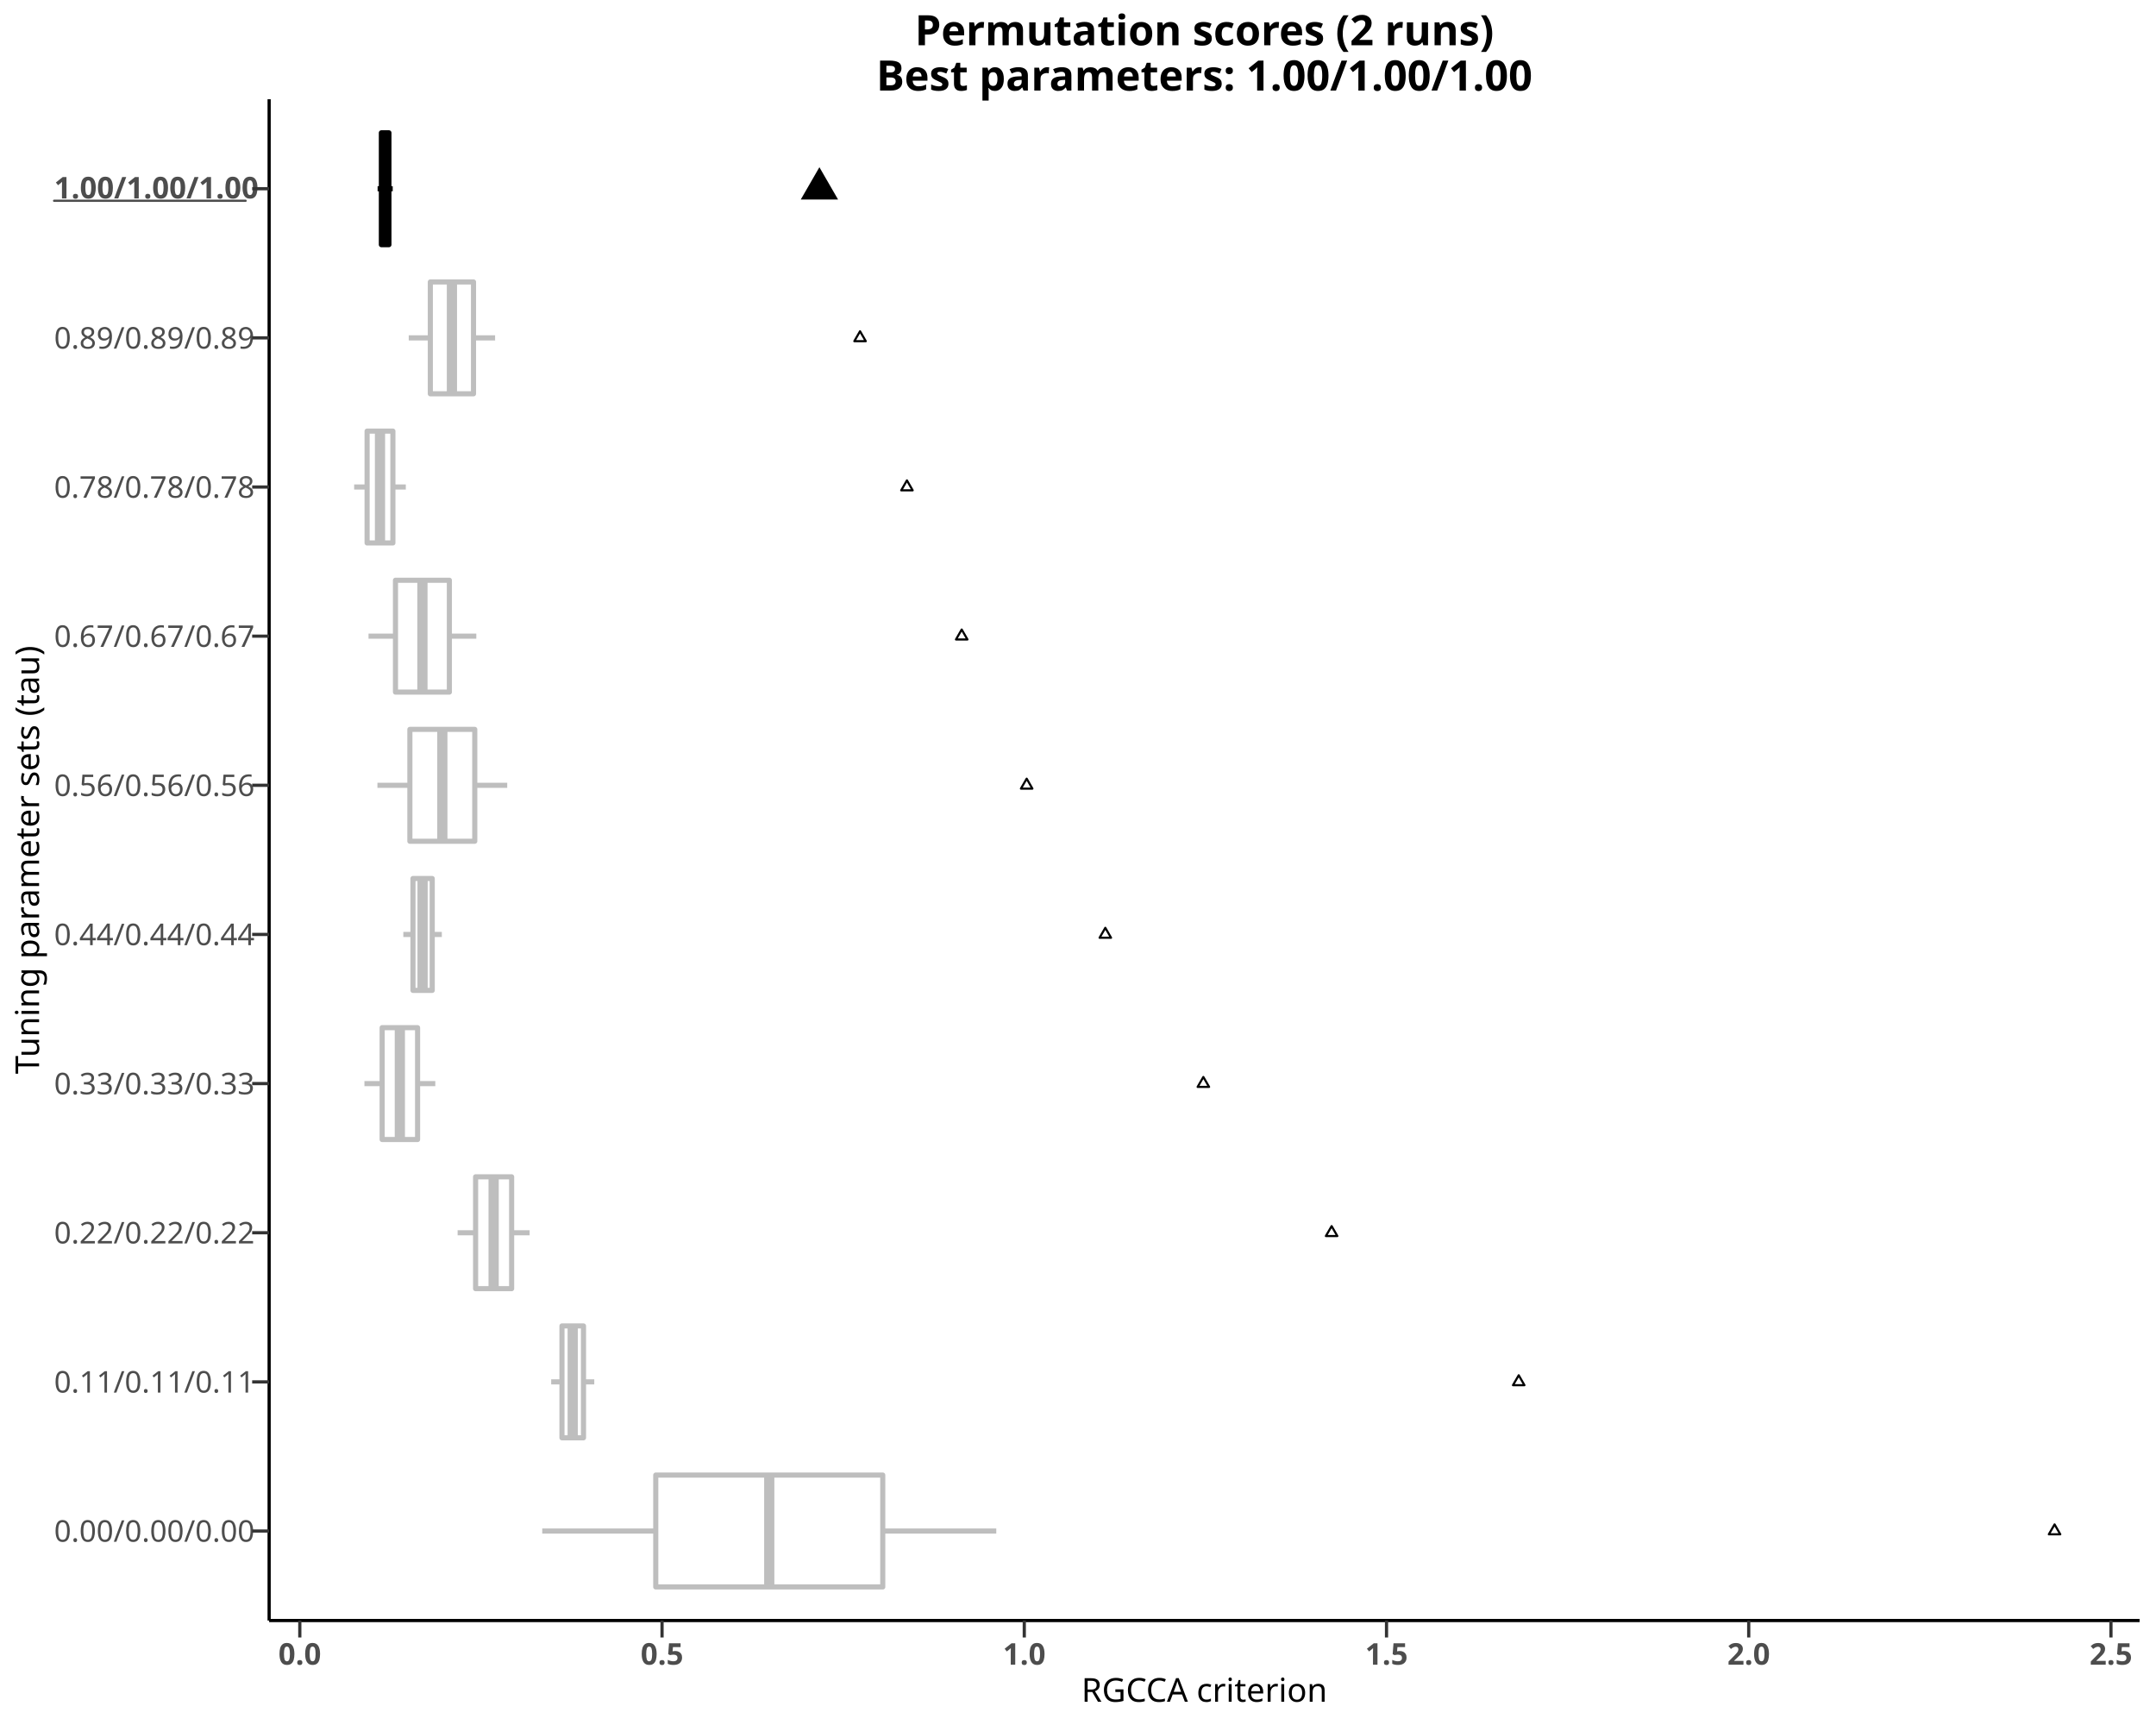
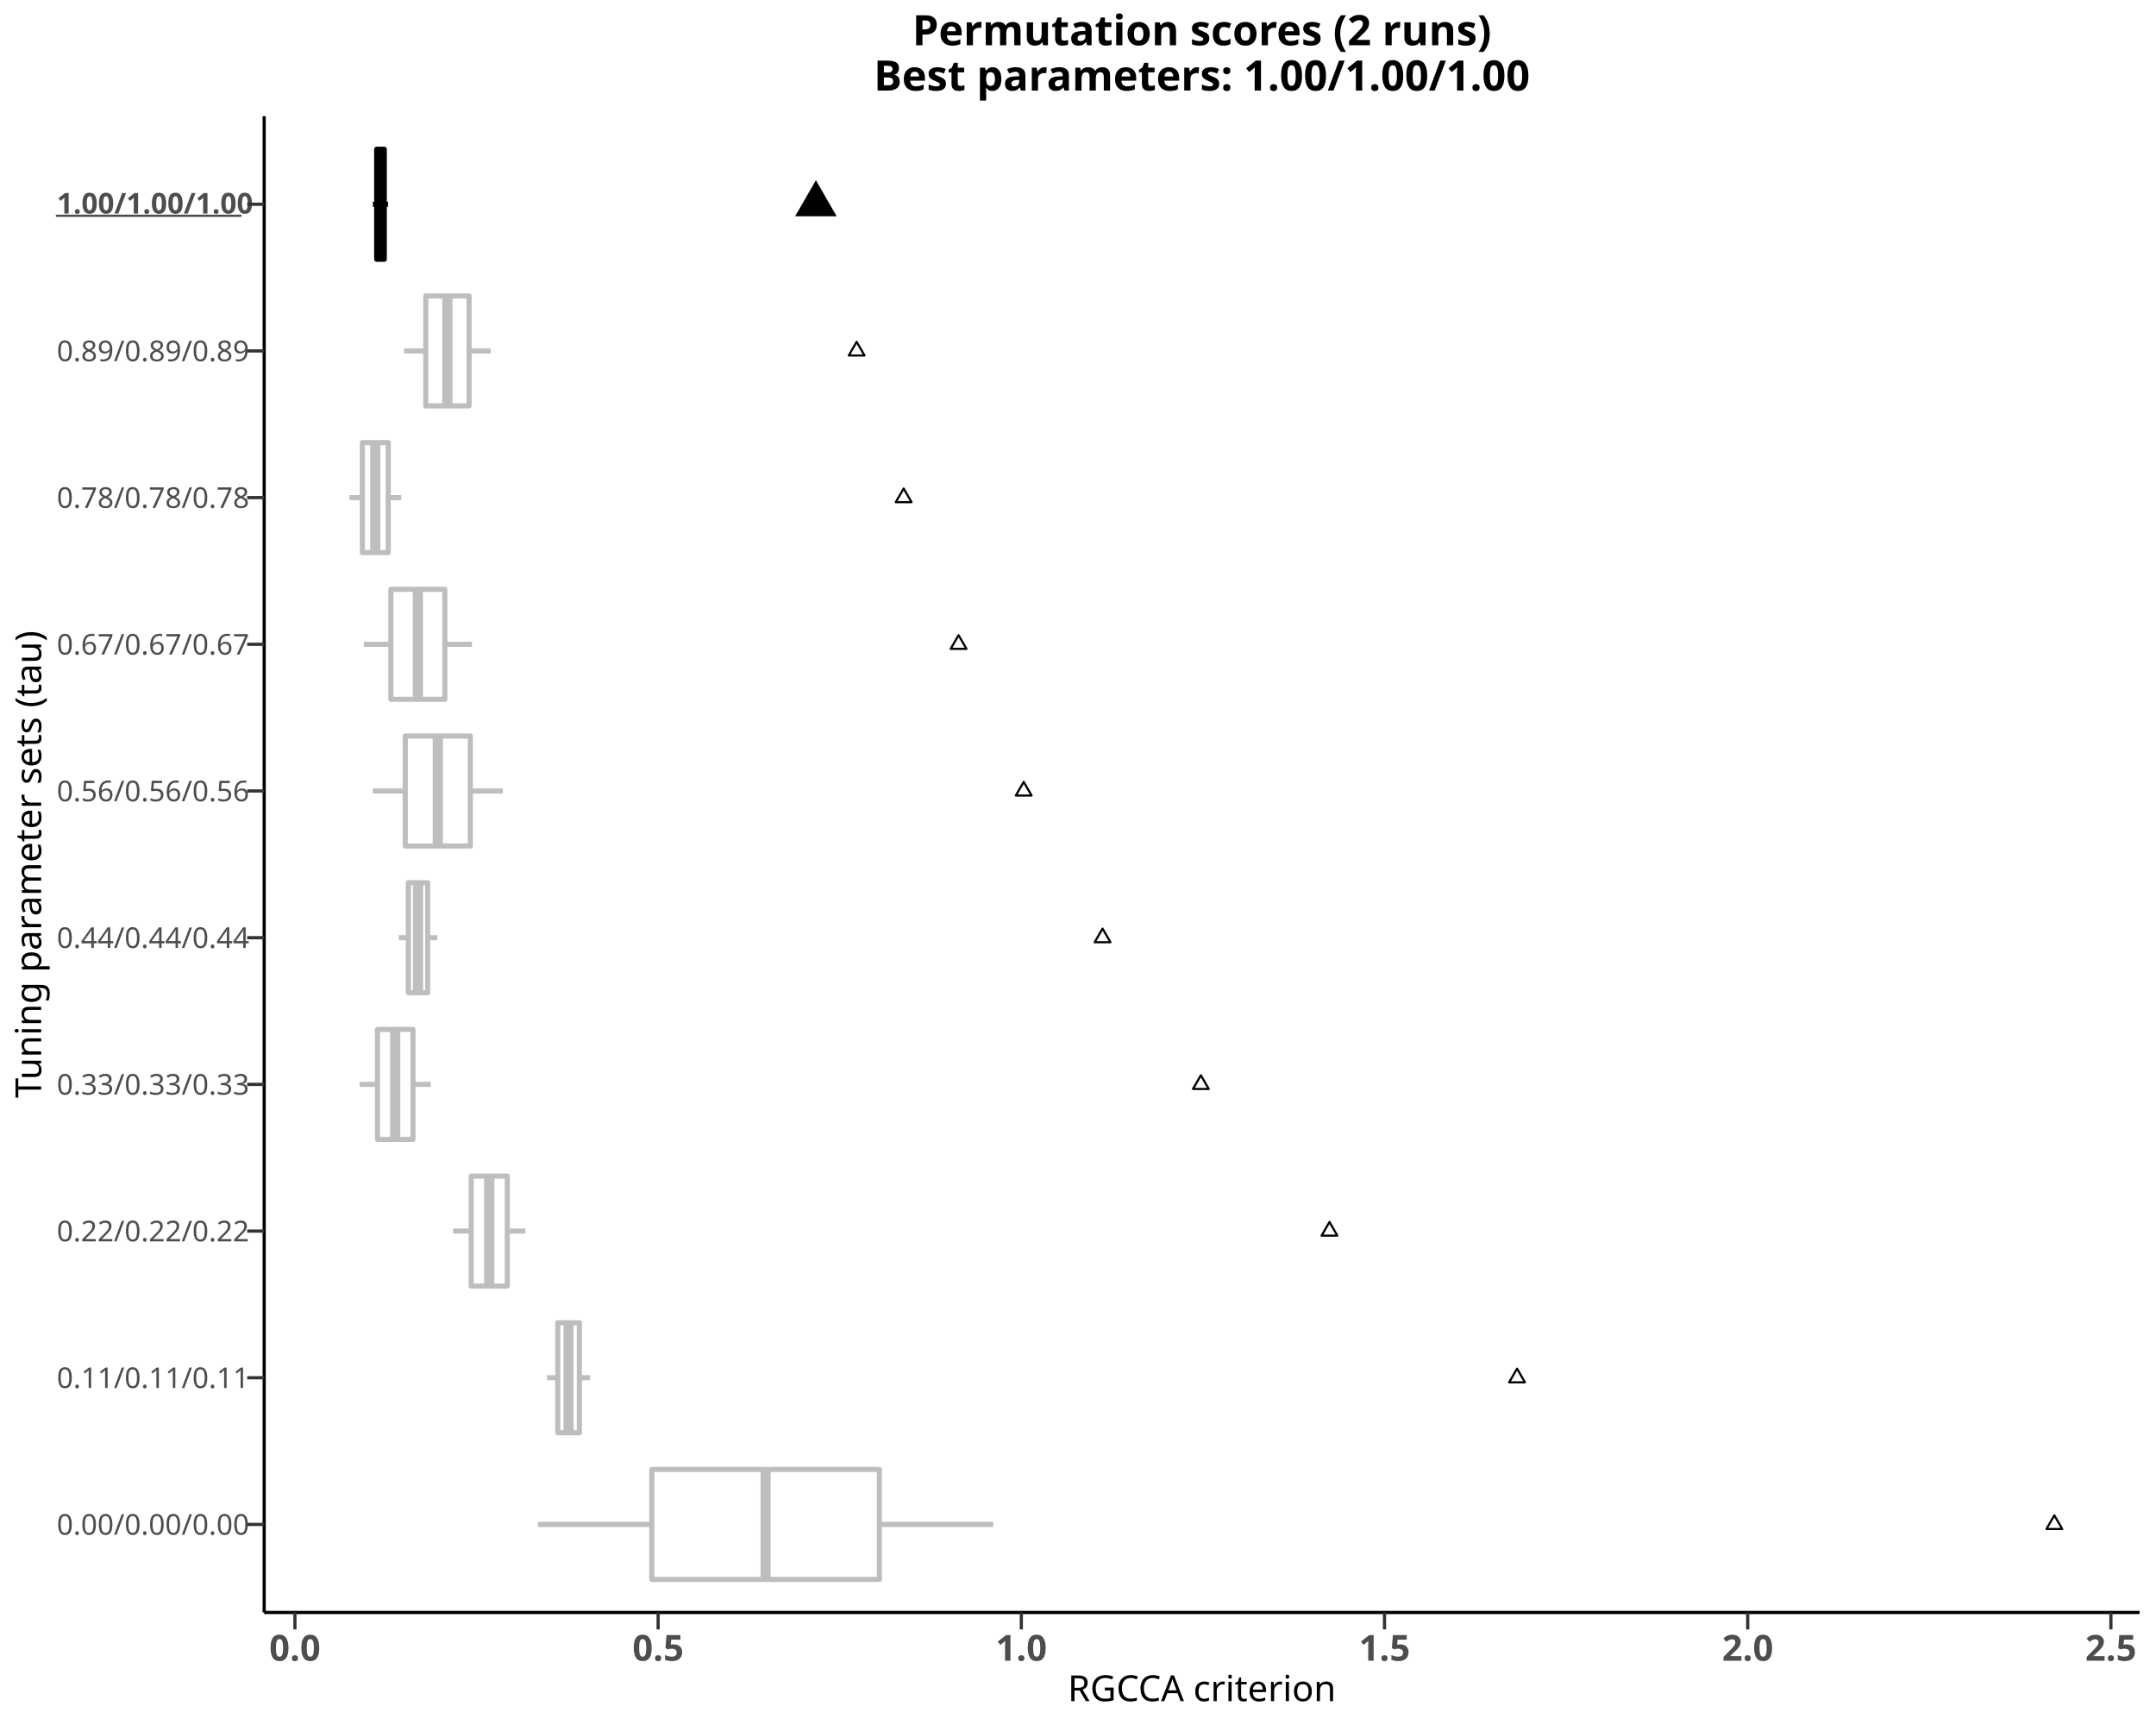
<svg xmlns="http://www.w3.org/2000/svg" class="svglite" data-engine-version="2.0" width="720.00pt" height="576.00pt" viewBox="0 0 720.00 576.00">
  <defs>
    <style type="text/css">
    .svglite line, .svglite polyline, .svglite polygon, .svglite path, .svglite rect, .svglite circle {
      fill: none;
      stroke: #000000;
      stroke-linecap: round;
      stroke-linejoin: round;
      stroke-miterlimit: 10.00;
    }
  </style>
  </defs>
  <rect width="100%" height="100%" style="stroke: none; fill: #FFFFFF;" />
  <defs>
    <clipPath id="cpMC4wMHw3MjAuMDB8MC4wMHw1NzYuMDA=">
      <rect x="0.00" y="0.00" width="720.00" height="576.00" />
    </clipPath>
  </defs>
  <g clip-path="url(#cpMC4wMHw3MjAuMDB8MC4wMHw1NzYuMDA=)">
    <rect x="0.00" y="0.00" width="720.00" height="576.00" style="stroke-width: 1.07; stroke: #FFFFFF; fill: #FFFFFF;" />
  </g>
  <defs>
-     <clipPath id="cpODkuODh8NzE0LjUyfDMzLjE0fDU0MS4xMQ==">
-       <rect x="89.88" y="33.14" width="624.64" height="507.97" />
+     <clipPath id="cpODguMjJ8NzE0LjUyfDM4LjgxfDUzOC40Mg==">
+       <rect x="88.22" y="38.81" width="626.30" height="499.61" />
    </clipPath>
  </defs>
-   <g clip-path="url(#cpODkuODh8NzE0LjUyfDMzLjE0fDU0MS4xMQ==)">
-     <rect x="89.88" y="33.14" width="624.64" height="507.97" style="stroke-width: 1.07; stroke: none; fill: #FFFFFF;" />
-     <line x1="294.80" y1="511.23" x2="332.71" y2="511.23" style="stroke-width: 1.71; stroke: #BEBEBE; stroke-linecap: butt;" />
-     <line x1="218.99" y1="511.23" x2="181.08" y2="511.23" style="stroke-width: 1.71; stroke: #BEBEBE; stroke-linecap: butt;" />
-     <polygon points="294.80,529.90 218.99,529.90 218.99,492.55 294.80,492.55 294.80,529.90 " style="stroke-width: 1.71; stroke: #BEBEBE; fill: #FFFFFF;" />
-     <line x1="256.89" y1="529.90" x2="256.89" y2="492.55" style="stroke-width: 3.41; stroke: #BEBEBE; stroke-linecap: butt;" />
-     <line x1="194.86" y1="461.43" x2="198.46" y2="461.43" style="stroke-width: 1.71; stroke: #BEBEBE; stroke-linecap: butt;" />
-     <line x1="187.67" y1="461.43" x2="184.07" y2="461.43" style="stroke-width: 1.71; stroke: #BEBEBE; stroke-linecap: butt;" />
-     <polygon points="194.86,480.10 187.67,480.10 187.67,442.75 194.86,442.75 194.86,480.10 " style="stroke-width: 1.71; stroke: #BEBEBE; fill: #FFFFFF;" />
-     <line x1="191.26" y1="480.10" x2="191.26" y2="442.75" style="stroke-width: 3.41; stroke: #BEBEBE; stroke-linecap: butt;" />
-     <line x1="170.86" y1="411.63" x2="176.87" y2="411.63" style="stroke-width: 1.71; stroke: #BEBEBE; stroke-linecap: butt;" />
-     <line x1="158.83" y1="411.63" x2="152.82" y2="411.63" style="stroke-width: 1.71; stroke: #BEBEBE; stroke-linecap: butt;" />
-     <polygon points="170.86,430.30 158.83,430.30 158.83,392.95 170.86,392.95 170.86,430.30 " style="stroke-width: 1.71; stroke: #BEBEBE; fill: #FFFFFF;" />
-     <line x1="164.85" y1="430.30" x2="164.85" y2="392.95" style="stroke-width: 3.41; stroke: #BEBEBE; stroke-linecap: butt;" />
-     <line x1="139.45" y1="361.83" x2="145.37" y2="361.83" style="stroke-width: 1.71; stroke: #BEBEBE; stroke-linecap: butt;" />
-     <line x1="127.62" y1="361.83" x2="121.70" y2="361.83" style="stroke-width: 1.71; stroke: #BEBEBE; stroke-linecap: butt;" />
-     <polygon points="139.45,380.50 127.62,380.50 127.62,343.15 139.45,343.15 139.45,380.50 " style="stroke-width: 1.71; stroke: #BEBEBE; fill: #FFFFFF;" />
-     <line x1="133.53" y1="380.50" x2="133.53" y2="343.15" style="stroke-width: 3.41; stroke: #BEBEBE; stroke-linecap: butt;" />
-     <line x1="144.34" y1="312.02" x2="147.55" y2="312.02" style="stroke-width: 1.71; stroke: #BEBEBE; stroke-linecap: butt;" />
-     <line x1="137.91" y1="312.02" x2="134.69" y2="312.02" style="stroke-width: 1.71; stroke: #BEBEBE; stroke-linecap: butt;" />
-     <polygon points="144.34,330.70 137.91,330.70 137.91,293.35 144.34,293.35 144.34,330.70 " style="stroke-width: 1.71; stroke: #BEBEBE; fill: #FFFFFF;" />
-     <line x1="141.12" y1="330.70" x2="141.12" y2="293.35" style="stroke-width: 3.41; stroke: #BEBEBE; stroke-linecap: butt;" />
-     <line x1="158.55" y1="262.22" x2="169.39" y2="262.22" style="stroke-width: 1.71; stroke: #BEBEBE; stroke-linecap: butt;" />
-     <line x1="136.88" y1="262.22" x2="126.04" y2="262.22" style="stroke-width: 1.71; stroke: #BEBEBE; stroke-linecap: butt;" />
-     <polygon points="158.55,280.90 136.88,280.90 136.88,243.55 158.55,243.55 158.55,280.90 " style="stroke-width: 1.71; stroke: #BEBEBE; fill: #FFFFFF;" />
-     <line x1="147.72" y1="280.90" x2="147.72" y2="243.55" style="stroke-width: 3.41; stroke: #BEBEBE; stroke-linecap: butt;" />
-     <line x1="150.07" y1="212.42" x2="159.07" y2="212.42" style="stroke-width: 1.71; stroke: #BEBEBE; stroke-linecap: butt;" />
-     <line x1="132.07" y1="212.42" x2="123.07" y2="212.42" style="stroke-width: 1.71; stroke: #BEBEBE; stroke-linecap: butt;" />
-     <polygon points="150.07,231.10 132.07,231.10 132.07,193.75 150.07,193.75 150.07,231.10 " style="stroke-width: 1.71; stroke: #BEBEBE; fill: #FFFFFF;" />
-     <line x1="141.07" y1="231.10" x2="141.07" y2="193.75" style="stroke-width: 3.41; stroke: #BEBEBE; stroke-linecap: butt;" />
-     <line x1="131.21" y1="162.62" x2="135.52" y2="162.62" style="stroke-width: 1.71; stroke: #BEBEBE; stroke-linecap: butt;" />
-     <line x1="122.59" y1="162.62" x2="118.27" y2="162.62" style="stroke-width: 1.71; stroke: #BEBEBE; stroke-linecap: butt;" />
-     <polygon points="131.21,181.30 122.59,181.30 122.59,143.95 131.21,143.95 131.21,181.30 " style="stroke-width: 1.71; stroke: #BEBEBE; fill: #FFFFFF;" />
-     <line x1="126.90" y1="181.30" x2="126.90" y2="143.95" style="stroke-width: 3.41; stroke: #BEBEBE; stroke-linecap: butt;" />
-     <line x1="158.13" y1="112.82" x2="165.34" y2="112.82" style="stroke-width: 1.71; stroke: #BEBEBE; stroke-linecap: butt;" />
-     <line x1="143.71" y1="112.82" x2="136.50" y2="112.82" style="stroke-width: 1.71; stroke: #BEBEBE; stroke-linecap: butt;" />
-     <polygon points="158.13,131.50 143.71,131.50 143.71,94.15 158.13,94.15 158.13,131.50 " style="stroke-width: 1.71; stroke: #BEBEBE; fill: #FFFFFF;" />
-     <line x1="150.92" y1="131.50" x2="150.92" y2="94.15" style="stroke-width: 3.41; stroke: #BEBEBE; stroke-linecap: butt;" />
-     <line x1="129.88" y1="63.02" x2="131.15" y2="63.02" style="stroke-width: 1.71; stroke-linecap: butt;" />
-     <line x1="127.36" y1="63.02" x2="126.10" y2="63.02" style="stroke-width: 1.71; stroke-linecap: butt;" />
-     <polygon points="129.88,81.70 127.36,81.70 127.36,44.35 129.88,44.35 129.88,81.70 " style="stroke-width: 1.71; fill: #FFFFFF;" />
-     <line x1="128.62" y1="81.70" x2="128.62" y2="44.35" style="stroke-width: 3.41; stroke-linecap: butt;" />
-     <polygon points="273.64,55.83 279.87,66.62 267.42,66.62 " style="stroke-width: 0.71; stroke: none; fill: #000000;" />
-     <polygon points="287.21,110.61 289.13,113.93 285.30,113.93 " style="stroke-width: 0.71; fill: none;" />
-     <polygon points="302.87,160.41 304.79,163.73 300.96,163.73 " style="stroke-width: 0.71; fill: none;" />
-     <polygon points="321.16,210.21 323.08,213.53 319.25,213.53 " style="stroke-width: 0.71; fill: none;" />
-     <polygon points="342.86,260.01 344.77,263.33 340.94,263.33 " style="stroke-width: 0.71; fill: none;" />
-     <polygon points="369.12,309.81 371.04,313.13 367.21,313.13 " style="stroke-width: 0.71; fill: none;" />
-     <polygon points="401.86,359.62 403.78,362.93 399.95,362.93 " style="stroke-width: 0.71; fill: none;" />
-     <polygon points="444.70,409.42 446.61,412.73 442.78,412.73 " style="stroke-width: 0.71; fill: none;" />
-     <polygon points="507.18,459.22 509.09,462.53 505.26,462.53 " style="stroke-width: 0.71; fill: none;" />
-     <polygon points="686.13,509.02 688.04,512.33 684.21,512.33 " style="stroke-width: 0.71; fill: none;" />
+   <g clip-path="url(#cpODguMjJ8NzE0LjUyfDM4LjgxfDUzOC40Mg==)">
+     <rect x="88.22" y="38.81" width="626.30" height="499.61" style="stroke-width: 1.07; stroke: none; fill: #FFFFFF;" />
+     <line x1="293.68" y1="509.03" x2="331.69" y2="509.03" style="stroke-width: 1.71; stroke: #BEBEBE; stroke-linecap: butt;" />
+     <line x1="217.67" y1="509.03" x2="179.66" y2="509.03" style="stroke-width: 1.71; stroke: #BEBEBE; stroke-linecap: butt;" />
+     <polygon points="293.68,527.40 217.67,527.40 217.67,490.66 293.68,490.66 293.68,527.40 " style="stroke-width: 1.71; stroke: #BEBEBE; fill: #FFFFFF;" />
+     <line x1="255.68" y1="527.40" x2="255.68" y2="490.66" style="stroke-width: 3.41; stroke: #BEBEBE; stroke-linecap: butt;" />
+     <line x1="193.48" y1="460.05" x2="197.08" y2="460.05" style="stroke-width: 1.71; stroke: #BEBEBE; stroke-linecap: butt;" />
+     <line x1="186.27" y1="460.05" x2="182.66" y2="460.05" style="stroke-width: 1.71; stroke: #BEBEBE; stroke-linecap: butt;" />
+     <polygon points="193.48,478.42 186.27,478.42 186.27,441.68 193.48,441.68 193.48,478.42 " style="stroke-width: 1.71; stroke: #BEBEBE; fill: #FFFFFF;" />
+     <line x1="189.87" y1="478.42" x2="189.87" y2="441.68" style="stroke-width: 3.41; stroke: #BEBEBE; stroke-linecap: butt;" />
+     <line x1="169.41" y1="411.07" x2="175.44" y2="411.07" style="stroke-width: 1.71; stroke: #BEBEBE; stroke-linecap: butt;" />
+     <line x1="157.35" y1="411.07" x2="151.32" y2="411.07" style="stroke-width: 1.71; stroke: #BEBEBE; stroke-linecap: butt;" />
+     <polygon points="169.41,429.44 157.35,429.44 157.35,392.70 169.41,392.70 169.41,429.44 " style="stroke-width: 1.71; stroke: #BEBEBE; fill: #FFFFFF;" />
+     <line x1="163.38" y1="429.44" x2="163.38" y2="392.70" style="stroke-width: 3.41; stroke: #BEBEBE; stroke-linecap: butt;" />
+     <line x1="137.92" y1="362.09" x2="143.85" y2="362.09" style="stroke-width: 1.71; stroke: #BEBEBE; stroke-linecap: butt;" />
+     <line x1="126.06" y1="362.09" x2="120.13" y2="362.09" style="stroke-width: 1.71; stroke: #BEBEBE; stroke-linecap: butt;" />
+     <polygon points="137.92,380.46 126.06,380.46 126.06,343.72 137.92,343.72 137.92,380.46 " style="stroke-width: 1.71; stroke: #BEBEBE; fill: #FFFFFF;" />
+     <line x1="131.99" y1="380.46" x2="131.99" y2="343.72" style="stroke-width: 3.41; stroke: #BEBEBE; stroke-linecap: butt;" />
+     <line x1="142.82" y1="313.11" x2="146.05" y2="313.11" style="stroke-width: 1.71; stroke: #BEBEBE; stroke-linecap: butt;" />
+     <line x1="136.37" y1="313.11" x2="133.15" y2="313.11" style="stroke-width: 1.71; stroke: #BEBEBE; stroke-linecap: butt;" />
+     <polygon points="142.82,331.47 136.37,331.47 136.37,294.74 142.82,294.74 142.82,331.47 " style="stroke-width: 1.71; stroke: #BEBEBE; fill: #FFFFFF;" />
+     <line x1="139.60" y1="331.47" x2="139.60" y2="294.74" style="stroke-width: 3.41; stroke: #BEBEBE; stroke-linecap: butt;" />
+     <line x1="157.07" y1="264.12" x2="167.94" y2="264.12" style="stroke-width: 1.71; stroke: #BEBEBE; stroke-linecap: butt;" />
+     <line x1="135.34" y1="264.12" x2="124.48" y2="264.12" style="stroke-width: 1.71; stroke: #BEBEBE; stroke-linecap: butt;" />
+     <polygon points="157.07,282.49 135.34,282.49 135.34,245.76 157.07,245.76 157.07,282.49 " style="stroke-width: 1.71; stroke: #BEBEBE; fill: #FFFFFF;" />
+     <line x1="146.21" y1="282.49" x2="146.21" y2="245.76" style="stroke-width: 3.41; stroke: #BEBEBE; stroke-linecap: butt;" />
+     <line x1="148.56" y1="215.14" x2="157.59" y2="215.14" style="stroke-width: 1.71; stroke: #BEBEBE; stroke-linecap: butt;" />
+     <line x1="130.52" y1="215.14" x2="121.49" y2="215.14" style="stroke-width: 1.71; stroke: #BEBEBE; stroke-linecap: butt;" />
+     <polygon points="148.56,233.51 130.52,233.51 130.52,196.78 148.56,196.78 148.56,233.51 " style="stroke-width: 1.71; stroke: #BEBEBE; fill: #FFFFFF;" />
+     <line x1="139.54" y1="233.51" x2="139.54" y2="196.78" style="stroke-width: 3.41; stroke: #BEBEBE; stroke-linecap: butt;" />
+     <line x1="129.66" y1="166.16" x2="133.98" y2="166.16" style="stroke-width: 1.71; stroke: #BEBEBE; stroke-linecap: butt;" />
+     <line x1="121.01" y1="166.16" x2="116.69" y2="166.16" style="stroke-width: 1.71; stroke: #BEBEBE; stroke-linecap: butt;" />
+     <polygon points="129.66,184.53 121.01,184.53 121.01,147.79 129.66,147.79 129.66,184.53 " style="stroke-width: 1.71; stroke: #BEBEBE; fill: #FFFFFF;" />
+     <line x1="125.33" y1="184.53" x2="125.33" y2="147.79" style="stroke-width: 3.41; stroke: #BEBEBE; stroke-linecap: butt;" />
+     <line x1="156.65" y1="117.18" x2="163.88" y2="117.18" style="stroke-width: 1.71; stroke: #BEBEBE; stroke-linecap: butt;" />
+     <line x1="142.19" y1="117.18" x2="134.96" y2="117.18" style="stroke-width: 1.71; stroke: #BEBEBE; stroke-linecap: butt;" />
+     <polygon points="156.65,135.55 142.19,135.55 142.19,98.81 156.65,98.81 156.65,135.55 " style="stroke-width: 1.71; stroke: #BEBEBE; fill: #FFFFFF;" />
+     <line x1="149.42" y1="135.55" x2="149.42" y2="98.81" style="stroke-width: 3.41; stroke: #BEBEBE; stroke-linecap: butt;" />
+     <line x1="128.33" y1="68.20" x2="129.59" y2="68.20" style="stroke-width: 1.71; stroke-linecap: butt;" />
+     <line x1="125.80" y1="68.20" x2="124.53" y2="68.20" style="stroke-width: 1.71; stroke-linecap: butt;" />
+     <polygon points="128.33,86.57 125.80,86.57 125.80,49.83 128.33,49.83 128.33,86.57 " style="stroke-width: 1.71; fill: #FFFFFF;" />
+     <line x1="127.06" y1="86.57" x2="127.06" y2="49.83" style="stroke-width: 3.41; stroke-linecap: butt;" />
+     <polygon points="272.47,60.18 279.41,72.21 265.53,72.21 " style="stroke-width: 0.71; stroke: none; fill: #000000;" />
+     <polygon points="286.08,114.14 288.71,118.70 283.45,118.70 " style="stroke-width: 0.71; fill: none;" />
+     <polygon points="301.78,163.12 304.41,167.68 299.14,167.68 " style="stroke-width: 0.71; fill: none;" />
+     <polygon points="320.11,212.10 322.75,216.66 317.48,216.66 " style="stroke-width: 0.71; fill: none;" />
+     <polygon points="341.87,261.08 344.50,265.64 339.23,265.64 " style="stroke-width: 0.71; fill: none;" />
+     <polygon points="368.20,310.07 370.84,314.63 365.57,314.63 " style="stroke-width: 0.71; fill: none;" />
+     <polygon points="401.03,359.05 403.66,363.61 398.40,363.61 " style="stroke-width: 0.71; fill: none;" />
+     <polygon points="443.98,408.03 446.61,412.59 441.35,412.59 " style="stroke-width: 0.71; fill: none;" />
+     <polygon points="506.63,457.01 509.26,461.57 503.99,461.57 " style="stroke-width: 0.71; fill: none;" />
+     <polygon points="686.05,505.99 688.69,510.55 683.42,510.55 " style="stroke-width: 0.71; fill: none;" />
  </g>
  <g clip-path="url(#cpMC4wMHw3MjAuMDB8MC4wMHw1NzYuMDA=)">
-     <polyline points="89.88,541.11 89.88,33.14 " style="stroke-width: 1.07; stroke-linecap: butt;" />
-     <text x="18.07" y="66.25" style="font-size: 10.00px; font-weight: bold; fill: #4D4D4D; font-family: sans;" textLength="63.95px" lengthAdjust="spacingAndGlyphs">1.00/1.00/1.00</text>
-     <polyline points="18.07,67.04 82.02,67.04 " style="stroke-width: 0.75; stroke: #4D4D4D;" />
-     <text x="18.07" y="514.80" style="font-size: 10.00px; fill: #4D4D4D; font-family: sans;" textLength="63.95px" lengthAdjust="spacingAndGlyphs">0.00/0.00/0.00</text>
-     <text x="18.07" y="265.80" style="font-size: 10.00px; fill: #4D4D4D; font-family: sans;" textLength="63.95px" lengthAdjust="spacingAndGlyphs">0.56/0.56/0.56</text>
-     <text x="18.07" y="166.20" style="font-size: 10.00px; fill: #4D4D4D; font-family: sans;" textLength="63.95px" lengthAdjust="spacingAndGlyphs">0.78/0.78/0.78</text>
-     <text x="18.07" y="116.40" style="font-size: 10.00px; fill: #4D4D4D; font-family: sans;" textLength="63.95px" lengthAdjust="spacingAndGlyphs">0.89/0.89/0.89</text>
-     <text x="18.07" y="216.00" style="font-size: 10.00px; fill: #4D4D4D; font-family: sans;" textLength="63.95px" lengthAdjust="spacingAndGlyphs">0.67/0.67/0.67</text>
-     <text x="18.07" y="365.40" style="font-size: 10.00px; fill: #4D4D4D; font-family: sans;" textLength="63.95px" lengthAdjust="spacingAndGlyphs">0.33/0.33/0.33</text>
-     <text x="18.07" y="315.60" style="font-size: 10.00px; fill: #4D4D4D; font-family: sans;" textLength="63.95px" lengthAdjust="spacingAndGlyphs">0.44/0.44/0.44</text>
-     <text x="18.07" y="415.20" style="font-size: 10.00px; fill: #4D4D4D; font-family: sans;" textLength="63.95px" lengthAdjust="spacingAndGlyphs">0.22/0.22/0.22</text>
-     <text x="18.07" y="465.00" style="font-size: 10.00px; fill: #4D4D4D; font-family: sans;" textLength="63.95px" lengthAdjust="spacingAndGlyphs">0.11/0.11/0.11</text>
-     <polyline points="84.21,63.02 89.88,63.02 " style="stroke-width: 1.07; stroke: #333333; stroke-linecap: butt;" />
-     <polyline points="84.21,112.82 89.88,112.82 " style="stroke-width: 1.07; stroke: #333333; stroke-linecap: butt;" />
-     <polyline points="84.21,162.62 89.88,162.62 " style="stroke-width: 1.07; stroke: #333333; stroke-linecap: butt;" />
-     <polyline points="84.21,212.42 89.88,212.42 " style="stroke-width: 1.07; stroke: #333333; stroke-linecap: butt;" />
-     <polyline points="84.21,262.22 89.88,262.22 " style="stroke-width: 1.07; stroke: #333333; stroke-linecap: butt;" />
-     <polyline points="84.21,312.02 89.88,312.02 " style="stroke-width: 1.07; stroke: #333333; stroke-linecap: butt;" />
-     <polyline points="84.21,361.83 89.88,361.83 " style="stroke-width: 1.07; stroke: #333333; stroke-linecap: butt;" />
-     <polyline points="84.21,411.63 89.88,411.63 " style="stroke-width: 1.07; stroke: #333333; stroke-linecap: butt;" />
-     <polyline points="84.21,461.43 89.88,461.43 " style="stroke-width: 1.07; stroke: #333333; stroke-linecap: butt;" />
-     <polyline points="84.21,511.23 89.88,511.23 " style="stroke-width: 1.07; stroke: #333333; stroke-linecap: butt;" />
-     <polyline points="89.88,541.11 714.52,541.11 " style="stroke-width: 1.07; stroke-linecap: butt;" />
-     <polyline points="100.12,546.78 100.12,541.11 " style="stroke-width: 1.07; stroke: #333333; stroke-linecap: butt;" />
-     <polyline points="221.09,546.78 221.09,541.11 " style="stroke-width: 1.07; stroke: #333333; stroke-linecap: butt;" />
-     <polyline points="342.06,546.78 342.06,541.11 " style="stroke-width: 1.07; stroke: #333333; stroke-linecap: butt;" />
-     <polyline points="463.03,546.78 463.03,541.11 " style="stroke-width: 1.07; stroke: #333333; stroke-linecap: butt;" />
-     <polyline points="583.99,546.78 583.99,541.11 " style="stroke-width: 1.07; stroke: #333333; stroke-linecap: butt;" />
-     <polyline points="704.96,546.78 704.96,541.11 " style="stroke-width: 1.07; stroke: #333333; stroke-linecap: butt;" />
-     <text x="100.12" y="555.85" text-anchor="middle" style="font-size: 10.00px; font-weight: bold; fill: #4D4D4D; font-family: sans;" textLength="13.90px" lengthAdjust="spacingAndGlyphs">0.0</text>
-     <text x="221.09" y="555.85" text-anchor="middle" style="font-size: 10.00px; font-weight: bold; fill: #4D4D4D; font-family: sans;" textLength="13.90px" lengthAdjust="spacingAndGlyphs">0.5</text>
-     <text x="342.06" y="555.85" text-anchor="middle" style="font-size: 10.00px; font-weight: bold; fill: #4D4D4D; font-family: sans;" textLength="13.90px" lengthAdjust="spacingAndGlyphs">1.0</text>
-     <text x="463.03" y="555.85" text-anchor="middle" style="font-size: 10.00px; font-weight: bold; fill: #4D4D4D; font-family: sans;" textLength="13.90px" lengthAdjust="spacingAndGlyphs">1.5</text>
-     <text x="583.99" y="555.85" text-anchor="middle" style="font-size: 10.00px; font-weight: bold; fill: #4D4D4D; font-family: sans;" textLength="13.90px" lengthAdjust="spacingAndGlyphs">2.0</text>
-     <text x="704.96" y="555.85" text-anchor="middle" style="font-size: 10.00px; font-weight: bold; fill: #4D4D4D; font-family: sans;" textLength="13.90px" lengthAdjust="spacingAndGlyphs">2.5</text>
-     <text x="402.20" y="568.24" text-anchor="middle" style="font-size: 11.00px; font-family: sans;" textLength="81.92px" lengthAdjust="spacingAndGlyphs">RGCCA criterion</text>
-     <text transform="translate(13.05,287.12) rotate(-90)" text-anchor="middle" style="font-size: 11.00px; font-family: sans;" textLength="135.74px" lengthAdjust="spacingAndGlyphs">Tuning parameter sets (tau)</text>
-     <text x="402.20" y="15.11" text-anchor="middle" style="font-size: 14.00px; font-weight: bold; font-family: sans;" textLength="176.65px" lengthAdjust="spacingAndGlyphs">Permutation scores (2 runs) </text>
-     <text x="402.20" y="30.23" text-anchor="middle" style="font-size: 14.00px; font-weight: bold; font-family: sans;" textLength="203.93px" lengthAdjust="spacingAndGlyphs"> Best parameters: 1.00/1.00/1.00</text>
+     <polyline points="88.22,538.42 88.22,38.81 " style="stroke-width: 1.07; stroke-linecap: butt;" />
+     <text x="18.97" y="71.30" style="font-size: 9.60px; font-weight: bold; fill: #4D4D4D; font-family: sans;" textLength="61.39px" lengthAdjust="spacingAndGlyphs">1.00/1.00/1.00</text>
+     <polyline points="18.97,72.05 80.36,72.05 " style="stroke-width: 0.75; stroke: #4D4D4D;" />
+     <text x="18.97" y="512.46" style="font-size: 9.60px; fill: #4D4D4D; font-family: sans;" textLength="61.39px" lengthAdjust="spacingAndGlyphs">0.00/0.00/0.00</text>
+     <text x="18.97" y="267.56" style="font-size: 9.60px; fill: #4D4D4D; font-family: sans;" textLength="61.39px" lengthAdjust="spacingAndGlyphs">0.56/0.56/0.56</text>
+     <text x="18.97" y="169.59" style="font-size: 9.60px; fill: #4D4D4D; font-family: sans;" textLength="61.39px" lengthAdjust="spacingAndGlyphs">0.78/0.78/0.78</text>
+     <text x="18.97" y="120.61" style="font-size: 9.60px; fill: #4D4D4D; font-family: sans;" textLength="61.39px" lengthAdjust="spacingAndGlyphs">0.89/0.89/0.89</text>
+     <text x="18.97" y="218.58" style="font-size: 9.60px; fill: #4D4D4D; font-family: sans;" textLength="61.39px" lengthAdjust="spacingAndGlyphs">0.67/0.67/0.67</text>
+     <text x="18.97" y="365.52" style="font-size: 9.60px; fill: #4D4D4D; font-family: sans;" textLength="61.39px" lengthAdjust="spacingAndGlyphs">0.33/0.33/0.33</text>
+     <text x="18.97" y="316.54" style="font-size: 9.60px; fill: #4D4D4D; font-family: sans;" textLength="61.39px" lengthAdjust="spacingAndGlyphs">0.44/0.44/0.44</text>
+     <text x="18.97" y="414.50" style="font-size: 9.60px; fill: #4D4D4D; font-family: sans;" textLength="61.39px" lengthAdjust="spacingAndGlyphs">0.22/0.22/0.22</text>
+     <text x="18.97" y="463.48" style="font-size: 9.60px; fill: #4D4D4D; font-family: sans;" textLength="61.39px" lengthAdjust="spacingAndGlyphs">0.11/0.11/0.11</text>
+     <polyline points="82.55,68.20 88.22,68.20 " style="stroke-width: 1.07; stroke: #333333; stroke-linecap: butt;" />
+     <polyline points="82.55,117.18 88.22,117.18 " style="stroke-width: 1.07; stroke: #333333; stroke-linecap: butt;" />
+     <polyline points="82.55,166.16 88.22,166.16 " style="stroke-width: 1.07; stroke: #333333; stroke-linecap: butt;" />
+     <polyline points="82.55,215.14 88.22,215.14 " style="stroke-width: 1.07; stroke: #333333; stroke-linecap: butt;" />
+     <polyline points="82.55,264.12 88.22,264.12 " style="stroke-width: 1.07; stroke: #333333; stroke-linecap: butt;" />
+     <polyline points="82.55,313.11 88.22,313.11 " style="stroke-width: 1.07; stroke: #333333; stroke-linecap: butt;" />
+     <polyline points="82.55,362.09 88.22,362.09 " style="stroke-width: 1.07; stroke: #333333; stroke-linecap: butt;" />
+     <polyline points="82.55,411.07 88.22,411.07 " style="stroke-width: 1.07; stroke: #333333; stroke-linecap: butt;" />
+     <polyline points="82.55,460.05 88.22,460.05 " style="stroke-width: 1.07; stroke: #333333; stroke-linecap: butt;" />
+     <polyline points="82.55,509.03 88.22,509.03 " style="stroke-width: 1.07; stroke: #333333; stroke-linecap: butt;" />
+     <polyline points="88.22,538.42 714.52,538.42 " style="stroke-width: 1.07; stroke-linecap: butt;" />
+     <polyline points="98.49,544.09 98.49,538.42 " style="stroke-width: 1.07; stroke: #333333; stroke-linecap: butt;" />
+     <polyline points="219.78,544.09 219.78,538.42 " style="stroke-width: 1.07; stroke: #333333; stroke-linecap: butt;" />
+     <polyline points="341.07,544.09 341.07,538.42 " style="stroke-width: 1.07; stroke: #333333; stroke-linecap: butt;" />
+     <polyline points="462.36,544.09 462.36,538.42 " style="stroke-width: 1.07; stroke: #333333; stroke-linecap: butt;" />
+     <polyline points="583.65,544.09 583.65,538.42 " style="stroke-width: 1.07; stroke: #333333; stroke-linecap: butt;" />
+     <polyline points="704.94,544.09 704.94,538.42 " style="stroke-width: 1.07; stroke: #333333; stroke-linecap: butt;" />
+     <text x="98.49" y="554.54" text-anchor="middle" style="font-size: 12.00px; font-weight: bold; fill: #4D4D4D; font-family: sans;" textLength="16.68px" lengthAdjust="spacingAndGlyphs">0.0</text>
+     <text x="219.78" y="554.54" text-anchor="middle" style="font-size: 12.00px; font-weight: bold; fill: #4D4D4D; font-family: sans;" textLength="16.68px" lengthAdjust="spacingAndGlyphs">0.5</text>
+     <text x="341.07" y="554.54" text-anchor="middle" style="font-size: 12.00px; font-weight: bold; fill: #4D4D4D; font-family: sans;" textLength="16.68px" lengthAdjust="spacingAndGlyphs">1.0</text>
+     <text x="462.36" y="554.54" text-anchor="middle" style="font-size: 12.00px; font-weight: bold; fill: #4D4D4D; font-family: sans;" textLength="16.68px" lengthAdjust="spacingAndGlyphs">1.5</text>
+     <text x="583.65" y="554.54" text-anchor="middle" style="font-size: 12.00px; font-weight: bold; fill: #4D4D4D; font-family: sans;" textLength="16.68px" lengthAdjust="spacingAndGlyphs">2.0</text>
+     <text x="704.94" y="554.54" text-anchor="middle" style="font-size: 12.00px; font-weight: bold; fill: #4D4D4D; font-family: sans;" textLength="16.68px" lengthAdjust="spacingAndGlyphs">2.5</text>
+     <text x="401.37" y="568.03" text-anchor="middle" style="font-size: 12.00px; font-family: sans;" textLength="89.37px" lengthAdjust="spacingAndGlyphs">RGCCA criterion</text>
+     <text transform="translate(13.74,288.62) rotate(-90)" text-anchor="middle" style="font-size: 12.00px; font-family: sans;" textLength="148.08px" lengthAdjust="spacingAndGlyphs">Tuning parameter sets (tau)</text>
+     <text x="401.37" y="15.11" text-anchor="middle" style="font-size: 14.00px; font-weight: bold; font-family: sans;" textLength="176.65px" lengthAdjust="spacingAndGlyphs">Permutation scores (2 runs) </text>
+     <text x="401.37" y="30.23" text-anchor="middle" style="font-size: 14.00px; font-weight: bold; font-family: sans;" textLength="203.93px" lengthAdjust="spacingAndGlyphs"> Best parameters: 1.00/1.00/1.00</text>
  </g>
</svg>
